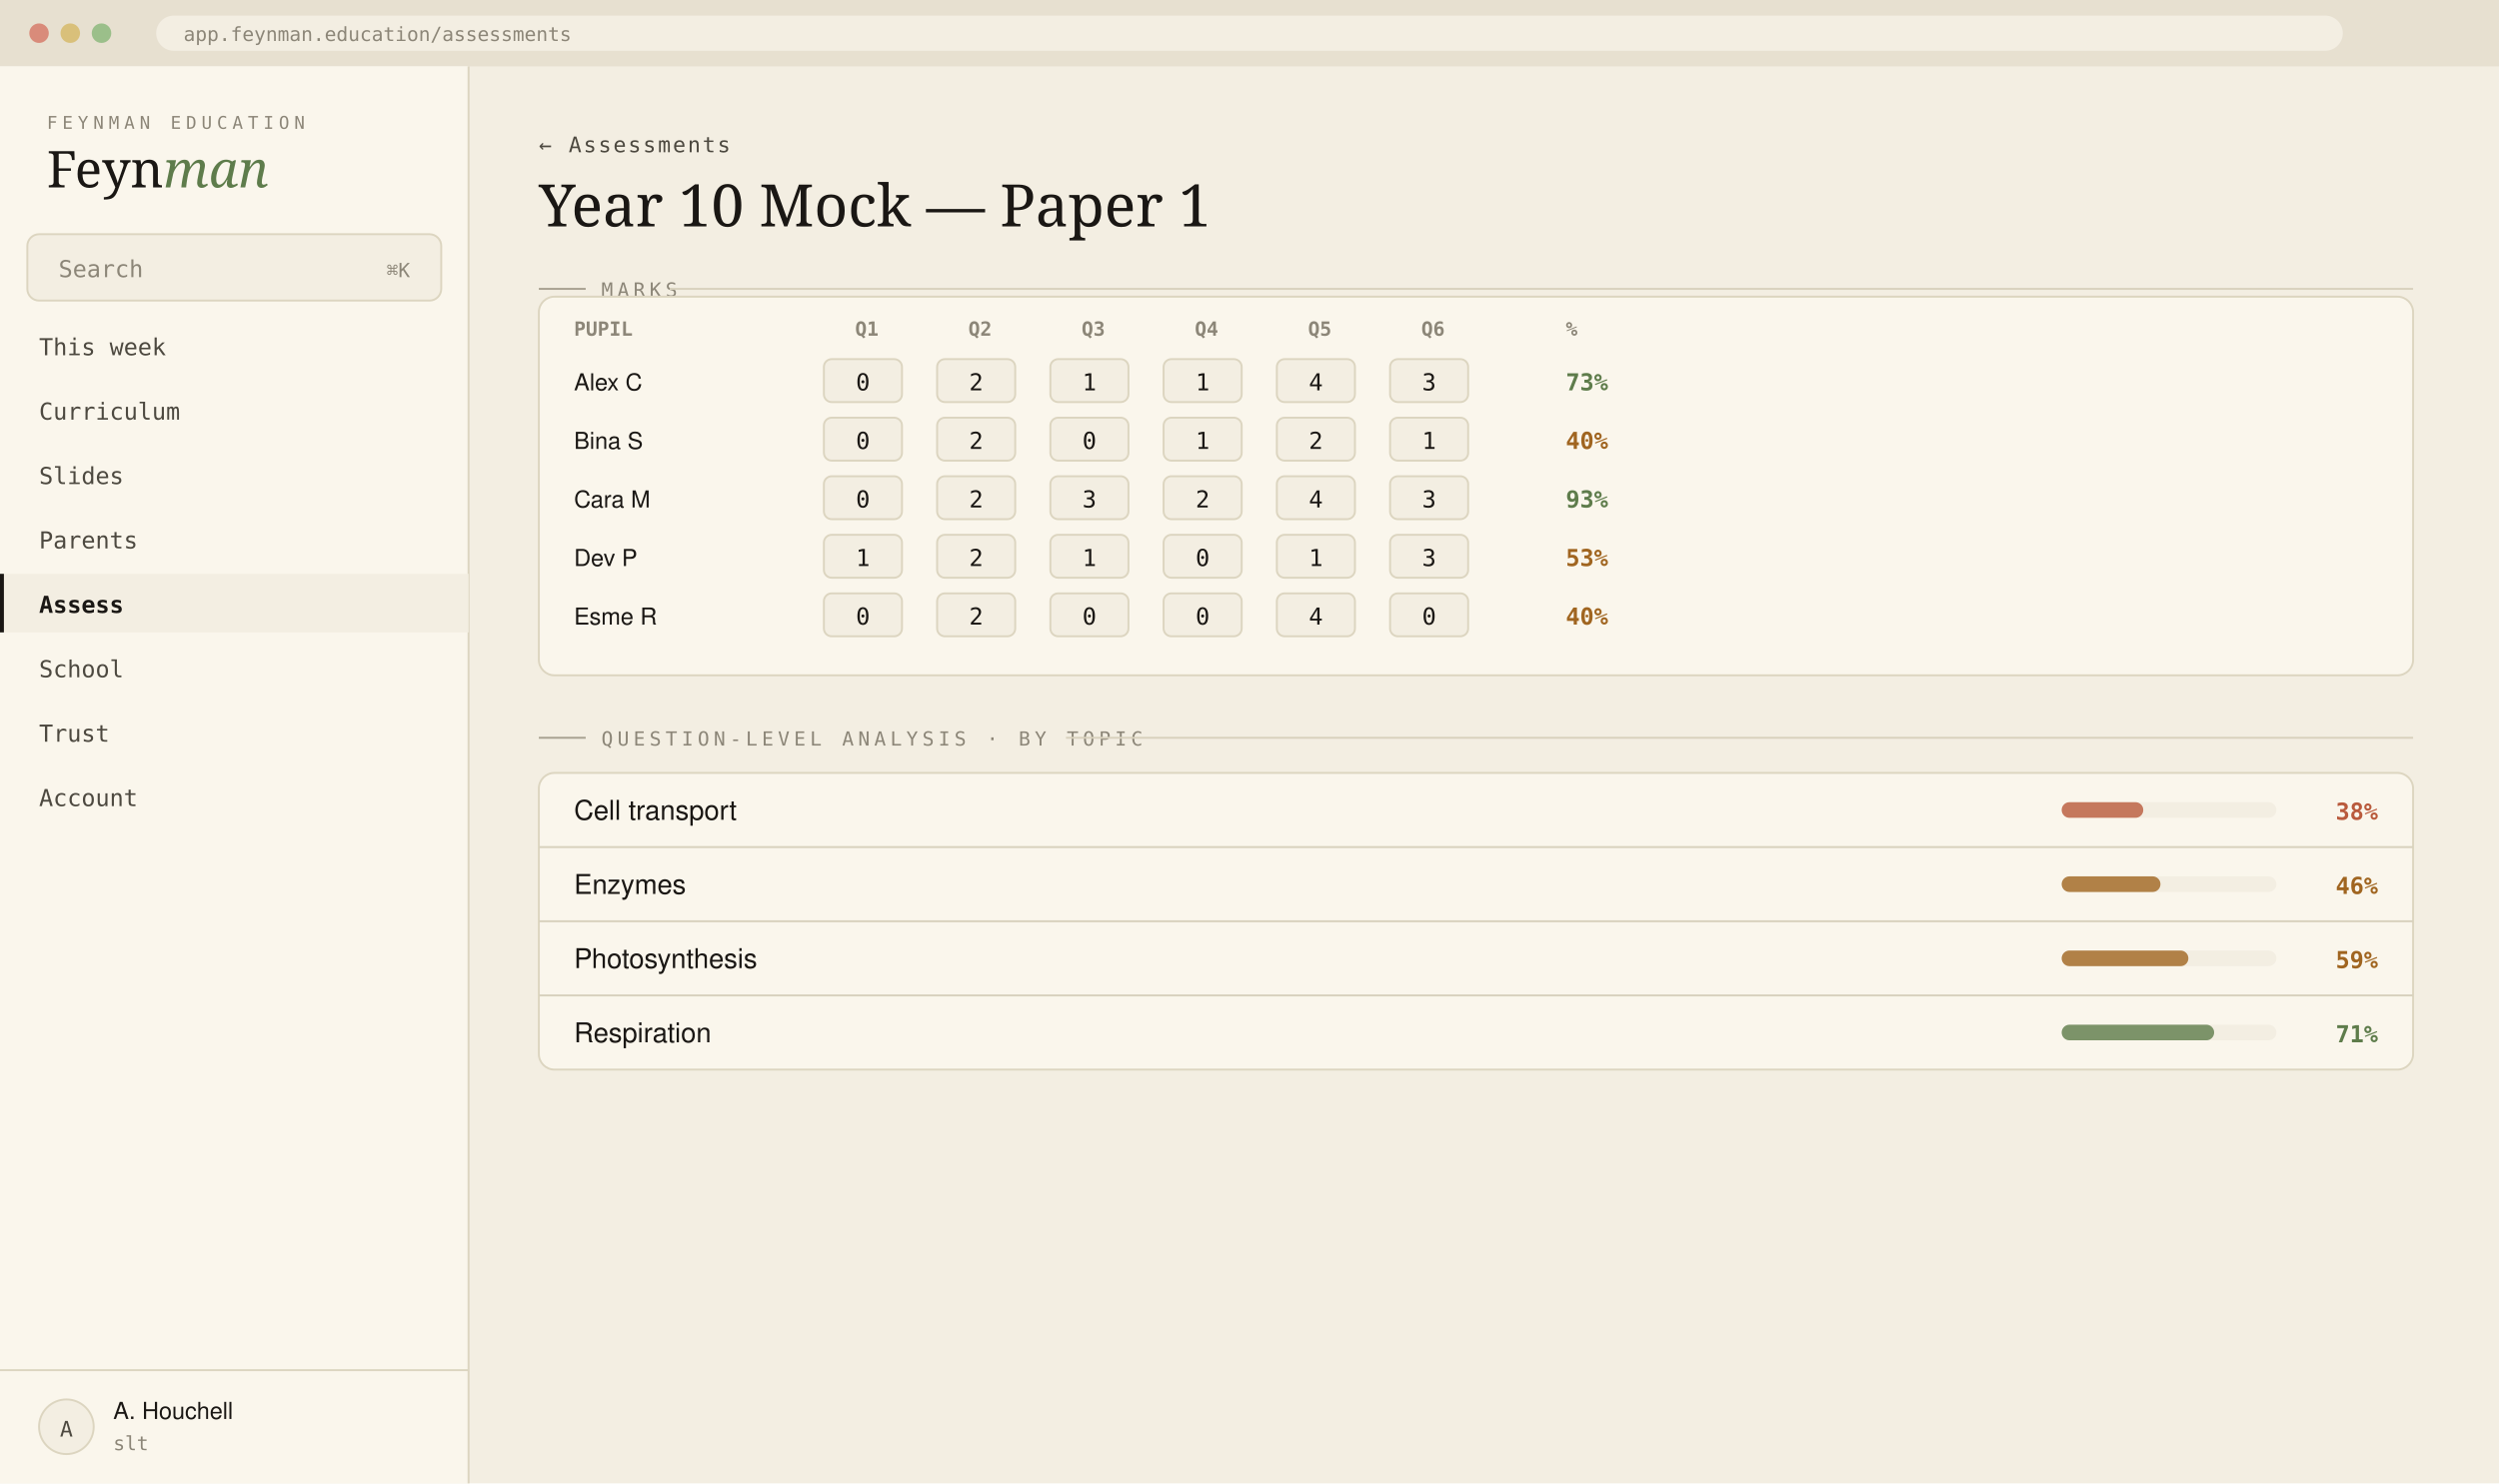
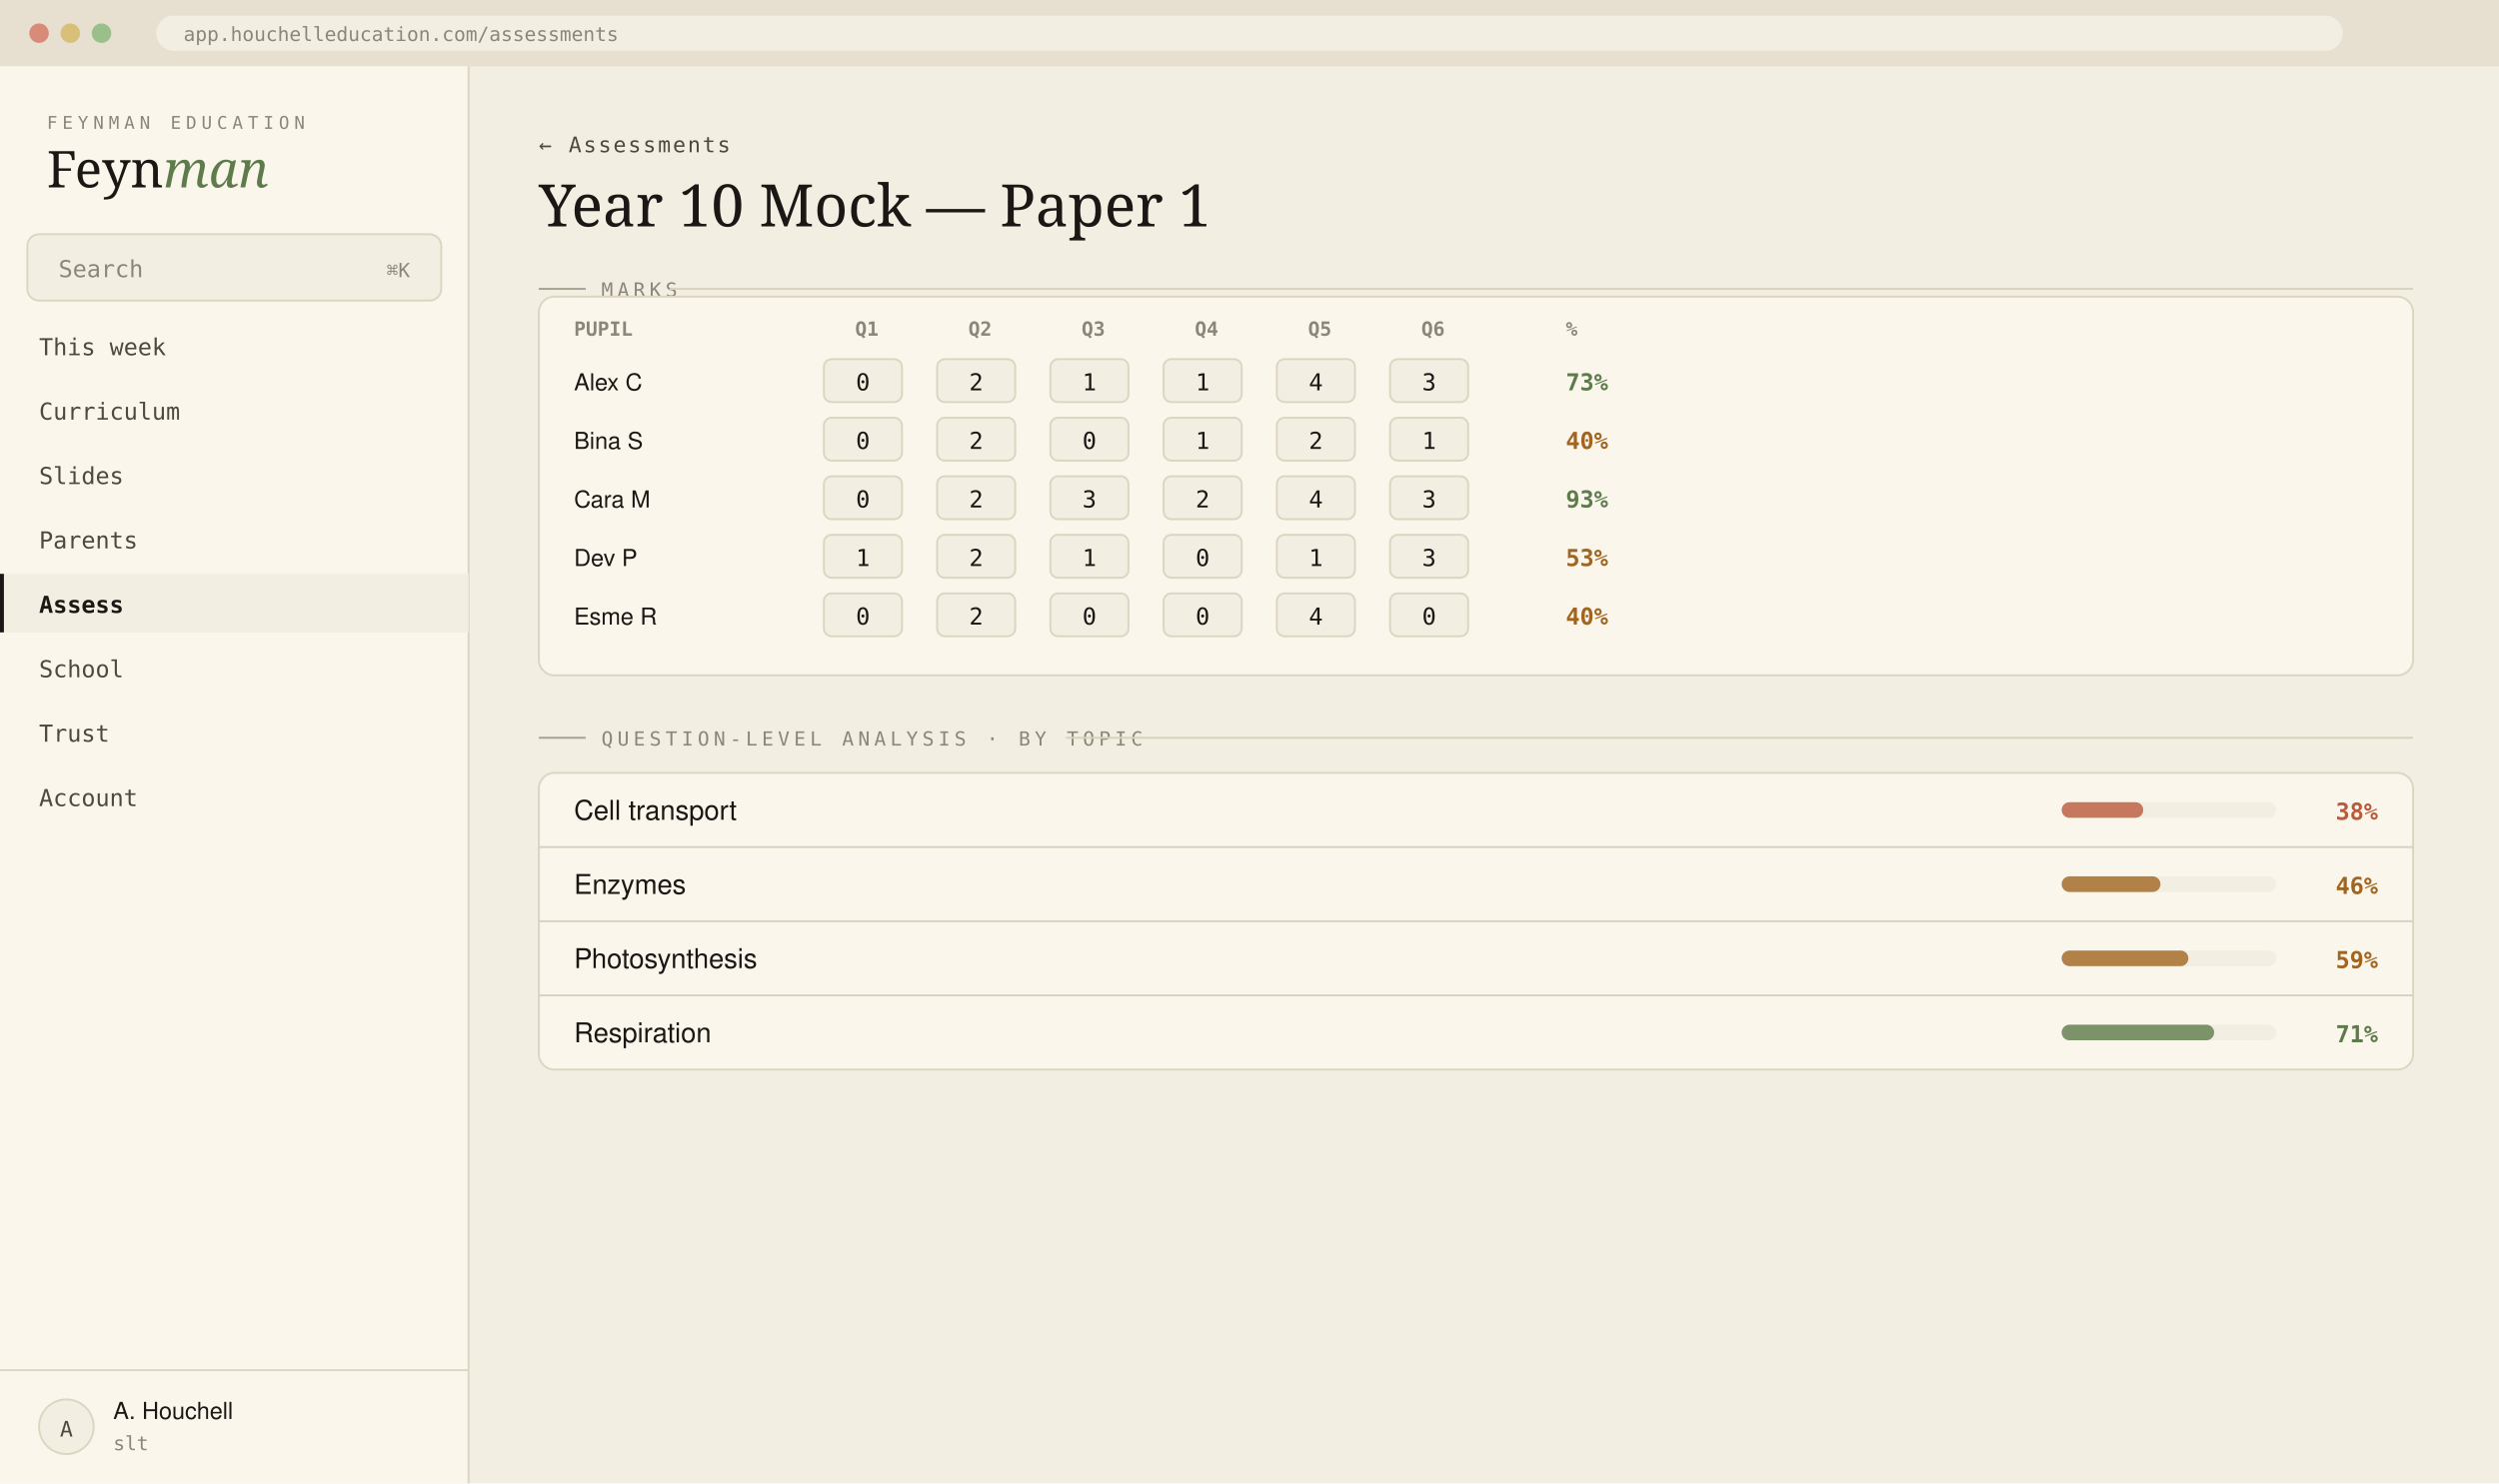
<svg xmlns="http://www.w3.org/2000/svg" width="1280" height="760" viewBox="0 0 1280 760">
  <rect x="0" y="0" width="1280" height="760" rx="0" fill="#f3eee2" opacity="1" />
  <rect x="0" y="0" width="1280" height="34" rx="0" fill="#e7e0d0" opacity="1" />
  <circle cx="20" cy="17" r="5" fill="#d98b7a" />
  <circle cx="36" cy="17" r="5" fill="#d9c07a" />
  <circle cx="52" cy="17" r="5" fill="#9bbf8a" />
  <rect x="80" y="8" width="1120" height="18" rx="9" fill="#f3eee2" opacity="1" />
-   <text x="94" y="21" font-family="IBM Plex Mono, monospace" font-size="10" fill="#8c8678" font-weight="400" text-anchor="start">app.feynman.education/assessments</text>
+   <text x="94" y="21" font-family="IBM Plex Mono, monospace" font-size="10" fill="#8c8678" font-weight="400" text-anchor="start">app.houchelleducation.com/assessments</text>
  <rect x="0" y="34" width="240" height="726" rx="0" fill="#faf6ec" opacity="1" />
  <line x1="240" y1="34" x2="240" y2="760" stroke="#dcd5c0" />
  <text x="24" y="66" font-family="IBM Plex Mono, monospace" font-size="9" fill="#8c8678" font-weight="400" text-anchor="start" letter-spacing="2.5">FEYNMAN EDUCATION</text>
  <text x="24" y="96" font-family="Instrument Serif, Georgia, serif" font-size="26" fill="#1a1714">Feyn<tspan fill="#5e7c4b" font-style="italic">man</tspan>
  </text>
  <rect x="14" y="120" width="212" height="34" rx="6" fill="#f3eee2" stroke="#dcd5c0" opacity="1" />
  <text x="30" y="142" font-family="IBM Plex Mono, monospace" font-size="12" fill="#8c8678" font-weight="400" text-anchor="start">Search</text>
  <text x="210" y="142" font-family="IBM Plex Mono, monospace" font-size="10" fill="#8c8678" font-weight="400" text-anchor="end">⌘K</text>
  <text x="20" y="182" font-family="IBM Plex Mono, monospace" font-size="12" fill="#4d4940" font-weight="500" text-anchor="start">This week</text>
  <text x="20" y="215" font-family="IBM Plex Mono, monospace" font-size="12" fill="#4d4940" font-weight="500" text-anchor="start">Curriculum</text>
  <text x="20" y="248" font-family="IBM Plex Mono, monospace" font-size="12" fill="#4d4940" font-weight="500" text-anchor="start">Slides</text>
  <text x="20" y="281" font-family="IBM Plex Mono, monospace" font-size="12" fill="#4d4940" font-weight="500" text-anchor="start">Parents</text>
  <rect x="0" y="294" width="240" height="30" rx="0" fill="#f3eee2" opacity="1" />
  <rect x="0" y="294" width="2" height="30" rx="0" fill="#1a1714" opacity="1" />
  <text x="20" y="314" font-family="IBM Plex Mono, monospace" font-size="12" fill="#1a1714" font-weight="600" text-anchor="start">Assess</text>
  <text x="20" y="347" font-family="IBM Plex Mono, monospace" font-size="12" fill="#4d4940" font-weight="500" text-anchor="start">School</text>
  <text x="20" y="380" font-family="IBM Plex Mono, monospace" font-size="12" fill="#4d4940" font-weight="500" text-anchor="start">Trust</text>
  <text x="20" y="413" font-family="IBM Plex Mono, monospace" font-size="12" fill="#4d4940" font-weight="500" text-anchor="start">Account</text>
  <line x1="0" y1="702" x2="240" y2="702" stroke="#dcd5c0" />
  <circle cx="34" cy="731" r="14" fill="#f3eee2" stroke="#dcd5c0" />
  <text x="34" y="736" font-family="IBM Plex Mono, monospace" font-size="11" fill="#4d4940" font-weight="400" text-anchor="middle">A</text>
  <text x="58" y="727" font-family="IBM Plex Sans, Helvetica, sans-serif" font-size="12" fill="#1a1714" font-weight="500" text-anchor="start">A. Houchell</text>
  <text x="58" y="743" font-family="IBM Plex Mono, monospace" font-size="10" fill="#8c8678" font-weight="400" text-anchor="start">slt</text>
  <text x="276" y="78" font-family="IBM Plex Mono, monospace" font-size="11" fill="#4d4940" font-weight="400" text-anchor="start" letter-spacing="1">← Assessments</text>
  <text x="276" y="116" font-family="Instrument Serif, Georgia, serif" font-size="30" fill="#1a1714" font-weight="400" text-anchor="start">Year 10 Mock — Paper 1</text>
  <line x1="276" y1="148" x2="300" y2="148" stroke="#a8a191" />
  <text x="308" y="152" font-family="IBM Plex Mono, monospace" font-size="10" fill="#8c8678" font-weight="500" text-anchor="start" letter-spacing="2.2">MARKS</text>
  <line x1="343" y1="148" x2="1236" y2="148" stroke="#d8d1bd" />
  <rect x="276" y="152" width="960" height="194" rx="8" fill="#faf6ec" stroke="#dcd5c0" opacity="1" />
  <text x="294" y="172" font-family="IBM Plex Mono, monospace" font-size="10" fill="#8c8678" font-weight="600" text-anchor="start">PUPIL</text>
  <text x="444" y="172" font-family="IBM Plex Mono, monospace" font-size="10" fill="#8c8678" font-weight="600" text-anchor="middle">Q1</text>
  <text x="502" y="172" font-family="IBM Plex Mono, monospace" font-size="10" fill="#8c8678" font-weight="600" text-anchor="middle">Q2</text>
  <text x="560" y="172" font-family="IBM Plex Mono, monospace" font-size="10" fill="#8c8678" font-weight="600" text-anchor="middle">Q3</text>
  <text x="618" y="172" font-family="IBM Plex Mono, monospace" font-size="10" fill="#8c8678" font-weight="600" text-anchor="middle">Q4</text>
  <text x="676" y="172" font-family="IBM Plex Mono, monospace" font-size="10" fill="#8c8678" font-weight="600" text-anchor="middle">Q5</text>
  <text x="734" y="172" font-family="IBM Plex Mono, monospace" font-size="10" fill="#8c8678" font-weight="600" text-anchor="middle">Q6</text>
  <text x="802" y="172" font-family="IBM Plex Mono, monospace" font-size="10" fill="#8c8678" font-weight="600" text-anchor="start">%</text>
  <text x="294" y="200" font-family="IBM Plex Sans, Helvetica, sans-serif" font-size="12" fill="#1a1714" font-weight="400" text-anchor="start">Alex C</text>
  <rect x="422" y="184" width="40" height="22" rx="4" fill="#f3eee2" stroke="#dcd5c0" opacity="1" />
  <text x="442" y="200" font-family="IBM Plex Mono, monospace" font-size="12" fill="#1a1714" font-weight="400" text-anchor="middle">0</text>
  <rect x="480" y="184" width="40" height="22" rx="4" fill="#f3eee2" stroke="#dcd5c0" opacity="1" />
  <text x="500" y="200" font-family="IBM Plex Mono, monospace" font-size="12" fill="#1a1714" font-weight="400" text-anchor="middle">2</text>
  <rect x="538" y="184" width="40" height="22" rx="4" fill="#f3eee2" stroke="#dcd5c0" opacity="1" />
  <text x="558" y="200" font-family="IBM Plex Mono, monospace" font-size="12" fill="#1a1714" font-weight="400" text-anchor="middle">1</text>
  <rect x="596" y="184" width="40" height="22" rx="4" fill="#f3eee2" stroke="#dcd5c0" opacity="1" />
  <text x="616" y="200" font-family="IBM Plex Mono, monospace" font-size="12" fill="#1a1714" font-weight="400" text-anchor="middle">1</text>
  <rect x="654" y="184" width="40" height="22" rx="4" fill="#f3eee2" stroke="#dcd5c0" opacity="1" />
  <text x="674" y="200" font-family="IBM Plex Mono, monospace" font-size="12" fill="#1a1714" font-weight="400" text-anchor="middle">4</text>
  <rect x="712" y="184" width="40" height="22" rx="4" fill="#f3eee2" stroke="#dcd5c0" opacity="1" />
  <text x="732" y="200" font-family="IBM Plex Mono, monospace" font-size="12" fill="#1a1714" font-weight="400" text-anchor="middle">3</text>
  <text x="802" y="200" font-family="IBM Plex Mono, monospace" font-size="12" fill="#5e7c4b" font-weight="600" text-anchor="start">73%</text>
  <text x="294" y="230" font-family="IBM Plex Sans, Helvetica, sans-serif" font-size="12" fill="#1a1714" font-weight="400" text-anchor="start">Bina S</text>
  <rect x="422" y="214" width="40" height="22" rx="4" fill="#f3eee2" stroke="#dcd5c0" opacity="1" />
  <text x="442" y="230" font-family="IBM Plex Mono, monospace" font-size="12" fill="#1a1714" font-weight="400" text-anchor="middle">0</text>
  <rect x="480" y="214" width="40" height="22" rx="4" fill="#f3eee2" stroke="#dcd5c0" opacity="1" />
  <text x="500" y="230" font-family="IBM Plex Mono, monospace" font-size="12" fill="#1a1714" font-weight="400" text-anchor="middle">2</text>
  <rect x="538" y="214" width="40" height="22" rx="4" fill="#f3eee2" stroke="#dcd5c0" opacity="1" />
  <text x="558" y="230" font-family="IBM Plex Mono, monospace" font-size="12" fill="#1a1714" font-weight="400" text-anchor="middle">0</text>
  <rect x="596" y="214" width="40" height="22" rx="4" fill="#f3eee2" stroke="#dcd5c0" opacity="1" />
  <text x="616" y="230" font-family="IBM Plex Mono, monospace" font-size="12" fill="#1a1714" font-weight="400" text-anchor="middle">1</text>
  <rect x="654" y="214" width="40" height="22" rx="4" fill="#f3eee2" stroke="#dcd5c0" opacity="1" />
  <text x="674" y="230" font-family="IBM Plex Mono, monospace" font-size="12" fill="#1a1714" font-weight="400" text-anchor="middle">2</text>
  <rect x="712" y="214" width="40" height="22" rx="4" fill="#f3eee2" stroke="#dcd5c0" opacity="1" />
  <text x="732" y="230" font-family="IBM Plex Mono, monospace" font-size="12" fill="#1a1714" font-weight="400" text-anchor="middle">1</text>
  <text x="802" y="230" font-family="IBM Plex Mono, monospace" font-size="12" fill="#a06520" font-weight="600" text-anchor="start">40%</text>
  <text x="294" y="260" font-family="IBM Plex Sans, Helvetica, sans-serif" font-size="12" fill="#1a1714" font-weight="400" text-anchor="start">Cara M</text>
  <rect x="422" y="244" width="40" height="22" rx="4" fill="#f3eee2" stroke="#dcd5c0" opacity="1" />
  <text x="442" y="260" font-family="IBM Plex Mono, monospace" font-size="12" fill="#1a1714" font-weight="400" text-anchor="middle">0</text>
  <rect x="480" y="244" width="40" height="22" rx="4" fill="#f3eee2" stroke="#dcd5c0" opacity="1" />
  <text x="500" y="260" font-family="IBM Plex Mono, monospace" font-size="12" fill="#1a1714" font-weight="400" text-anchor="middle">2</text>
  <rect x="538" y="244" width="40" height="22" rx="4" fill="#f3eee2" stroke="#dcd5c0" opacity="1" />
  <text x="558" y="260" font-family="IBM Plex Mono, monospace" font-size="12" fill="#1a1714" font-weight="400" text-anchor="middle">3</text>
  <rect x="596" y="244" width="40" height="22" rx="4" fill="#f3eee2" stroke="#dcd5c0" opacity="1" />
  <text x="616" y="260" font-family="IBM Plex Mono, monospace" font-size="12" fill="#1a1714" font-weight="400" text-anchor="middle">2</text>
  <rect x="654" y="244" width="40" height="22" rx="4" fill="#f3eee2" stroke="#dcd5c0" opacity="1" />
  <text x="674" y="260" font-family="IBM Plex Mono, monospace" font-size="12" fill="#1a1714" font-weight="400" text-anchor="middle">4</text>
  <rect x="712" y="244" width="40" height="22" rx="4" fill="#f3eee2" stroke="#dcd5c0" opacity="1" />
  <text x="732" y="260" font-family="IBM Plex Mono, monospace" font-size="12" fill="#1a1714" font-weight="400" text-anchor="middle">3</text>
  <text x="802" y="260" font-family="IBM Plex Mono, monospace" font-size="12" fill="#5e7c4b" font-weight="600" text-anchor="start">93%</text>
  <text x="294" y="290" font-family="IBM Plex Sans, Helvetica, sans-serif" font-size="12" fill="#1a1714" font-weight="400" text-anchor="start">Dev P</text>
  <rect x="422" y="274" width="40" height="22" rx="4" fill="#f3eee2" stroke="#dcd5c0" opacity="1" />
  <text x="442" y="290" font-family="IBM Plex Mono, monospace" font-size="12" fill="#1a1714" font-weight="400" text-anchor="middle">1</text>
  <rect x="480" y="274" width="40" height="22" rx="4" fill="#f3eee2" stroke="#dcd5c0" opacity="1" />
  <text x="500" y="290" font-family="IBM Plex Mono, monospace" font-size="12" fill="#1a1714" font-weight="400" text-anchor="middle">2</text>
  <rect x="538" y="274" width="40" height="22" rx="4" fill="#f3eee2" stroke="#dcd5c0" opacity="1" />
  <text x="558" y="290" font-family="IBM Plex Mono, monospace" font-size="12" fill="#1a1714" font-weight="400" text-anchor="middle">1</text>
  <rect x="596" y="274" width="40" height="22" rx="4" fill="#f3eee2" stroke="#dcd5c0" opacity="1" />
  <text x="616" y="290" font-family="IBM Plex Mono, monospace" font-size="12" fill="#1a1714" font-weight="400" text-anchor="middle">0</text>
  <rect x="654" y="274" width="40" height="22" rx="4" fill="#f3eee2" stroke="#dcd5c0" opacity="1" />
  <text x="674" y="290" font-family="IBM Plex Mono, monospace" font-size="12" fill="#1a1714" font-weight="400" text-anchor="middle">1</text>
  <rect x="712" y="274" width="40" height="22" rx="4" fill="#f3eee2" stroke="#dcd5c0" opacity="1" />
  <text x="732" y="290" font-family="IBM Plex Mono, monospace" font-size="12" fill="#1a1714" font-weight="400" text-anchor="middle">3</text>
  <text x="802" y="290" font-family="IBM Plex Mono, monospace" font-size="12" fill="#a06520" font-weight="600" text-anchor="start">53%</text>
  <text x="294" y="320" font-family="IBM Plex Sans, Helvetica, sans-serif" font-size="12" fill="#1a1714" font-weight="400" text-anchor="start">Esme R</text>
  <rect x="422" y="304" width="40" height="22" rx="4" fill="#f3eee2" stroke="#dcd5c0" opacity="1" />
  <text x="442" y="320" font-family="IBM Plex Mono, monospace" font-size="12" fill="#1a1714" font-weight="400" text-anchor="middle">0</text>
  <rect x="480" y="304" width="40" height="22" rx="4" fill="#f3eee2" stroke="#dcd5c0" opacity="1" />
  <text x="500" y="320" font-family="IBM Plex Mono, monospace" font-size="12" fill="#1a1714" font-weight="400" text-anchor="middle">2</text>
  <rect x="538" y="304" width="40" height="22" rx="4" fill="#f3eee2" stroke="#dcd5c0" opacity="1" />
  <text x="558" y="320" font-family="IBM Plex Mono, monospace" font-size="12" fill="#1a1714" font-weight="400" text-anchor="middle">0</text>
  <rect x="596" y="304" width="40" height="22" rx="4" fill="#f3eee2" stroke="#dcd5c0" opacity="1" />
  <text x="616" y="320" font-family="IBM Plex Mono, monospace" font-size="12" fill="#1a1714" font-weight="400" text-anchor="middle">0</text>
  <rect x="654" y="304" width="40" height="22" rx="4" fill="#f3eee2" stroke="#dcd5c0" opacity="1" />
  <text x="674" y="320" font-family="IBM Plex Mono, monospace" font-size="12" fill="#1a1714" font-weight="400" text-anchor="middle">4</text>
  <rect x="712" y="304" width="40" height="22" rx="4" fill="#f3eee2" stroke="#dcd5c0" opacity="1" />
  <text x="732" y="320" font-family="IBM Plex Mono, monospace" font-size="12" fill="#1a1714" font-weight="400" text-anchor="middle">0</text>
  <text x="802" y="320" font-family="IBM Plex Mono, monospace" font-size="12" fill="#a06520" font-weight="600" text-anchor="start">40%</text>
  <line x1="276" y1="378" x2="300" y2="378" stroke="#a8a191" />
  <text x="308" y="382" font-family="IBM Plex Mono, monospace" font-size="10" fill="#8c8678" font-weight="500" text-anchor="start" letter-spacing="2.2">QUESTION-LEVEL ANALYSIS · BY TOPIC</text>
  <line x1="546" y1="378" x2="1236" y2="378" stroke="#d8d1bd" />
  <rect x="276" y="396" width="960" height="152" rx="8" fill="#faf6ec" stroke="#dcd5c0" opacity="1" />
  <text x="294" y="420" font-family="IBM Plex Sans, Helvetica, sans-serif" font-size="14" fill="#1a1714" font-weight="400" text-anchor="start">Cell transport</text>
  <rect x="1056" y="411" width="110" height="8" rx="4" fill="#f3eee2" opacity="1" />
  <rect x="1056" y="411" width="41.8" height="8" rx="4" fill="#b95a3c" opacity="0.8" />
  <text x="1218" y="420" font-family="IBM Plex Mono, monospace" font-size="12" fill="#b95a3c" font-weight="600" text-anchor="end">38%</text>
  <line x1="276" y1="434" x2="1236" y2="434" stroke="#d8d1bd" />
  <text x="294" y="458" font-family="IBM Plex Sans, Helvetica, sans-serif" font-size="14" fill="#1a1714" font-weight="400" text-anchor="start">Enzymes</text>
  <rect x="1056" y="449" width="110" height="8" rx="4" fill="#f3eee2" opacity="1" />
  <rect x="1056" y="449" width="50.6" height="8" rx="4" fill="#a06520" opacity="0.8" />
  <text x="1218" y="458" font-family="IBM Plex Mono, monospace" font-size="12" fill="#a06520" font-weight="600" text-anchor="end">46%</text>
  <line x1="276" y1="472" x2="1236" y2="472" stroke="#d8d1bd" />
  <text x="294" y="496" font-family="IBM Plex Sans, Helvetica, sans-serif" font-size="14" fill="#1a1714" font-weight="400" text-anchor="start">Photosynthesis</text>
  <rect x="1056" y="487" width="110" height="8" rx="4" fill="#f3eee2" opacity="1" />
  <rect x="1056" y="487" width="64.9" height="8" rx="4" fill="#a06520" opacity="0.8" />
  <text x="1218" y="496" font-family="IBM Plex Mono, monospace" font-size="12" fill="#a06520" font-weight="600" text-anchor="end">59%</text>
  <line x1="276" y1="510" x2="1236" y2="510" stroke="#d8d1bd" />
  <text x="294" y="534" font-family="IBM Plex Sans, Helvetica, sans-serif" font-size="14" fill="#1a1714" font-weight="400" text-anchor="start">Respiration</text>
  <rect x="1056" y="525" width="110" height="8" rx="4" fill="#f3eee2" opacity="1" />
  <rect x="1056" y="525" width="78.1" height="8" rx="4" fill="#5e7c4b" opacity="0.8" />
  <text x="1218" y="534" font-family="IBM Plex Mono, monospace" font-size="12" fill="#5e7c4b" font-weight="600" text-anchor="end">71%</text>
</svg>
